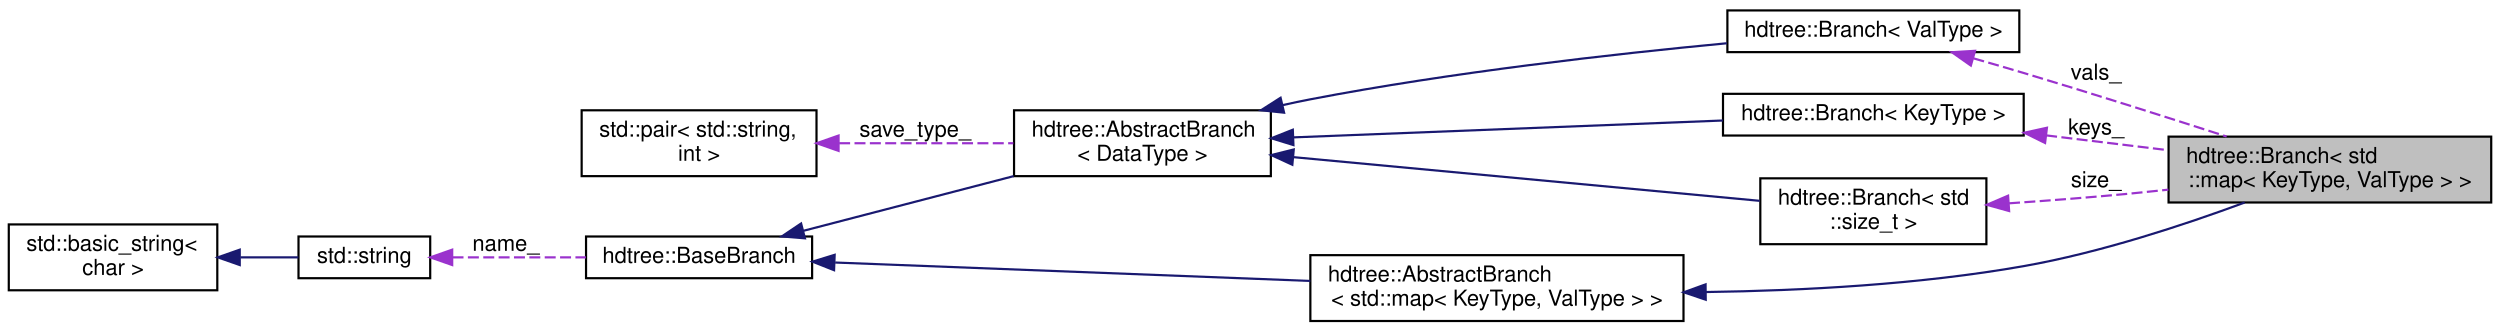
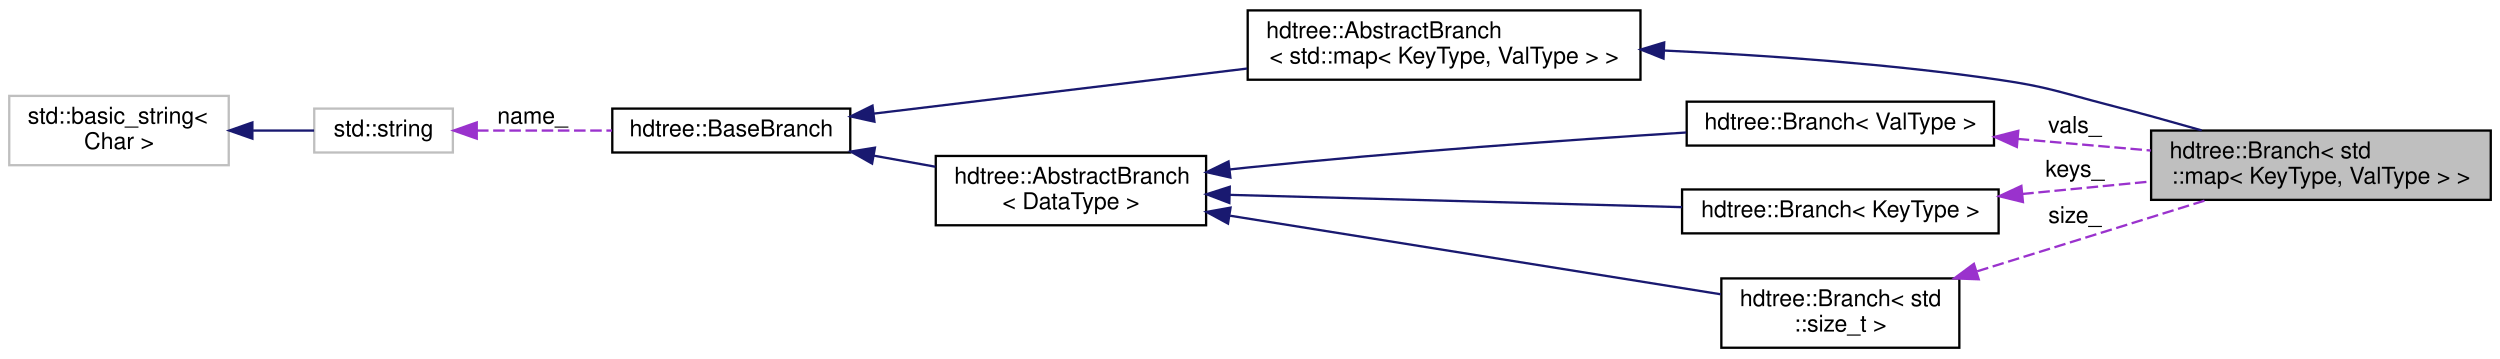
- <svg xmlns="http://www.w3.org/2000/svg" xmlns:xlink="http://www.w3.org/1999/xlink" width="1139pt" height="151pt" viewBox="0.00 0.00 1139.00 150.50">
-   <g id="graph0" class="graph" transform="scale(1 1) rotate(0) translate(4 146.5)">
+ <svg xmlns="http://www.w3.org/2000/svg" xmlns:xlink="http://www.w3.org/1999/xlink" width="1082pt" height="155pt" viewBox="0.00 0.00 1082.00 155.00">
+   <g id="graph0" class="graph" transform="scale(1 1) rotate(0) translate(4 151)">
    <g id="node1" class="node">
      <g id="a_node1">
        <a xlink:title="Our wrapper around std::map.">
-           <polygon fill="#bfbfbf" stroke="black" points="984,-54.5 984,-84.5 1131,-84.5 1131,-54.5 984,-54.5" />
-           <text text-anchor="start" x="992" y="-72.5" font-family="Helvetica,sans-Serif" font-size="10.00">hdtree::Branch&lt; std</text>
-           <text text-anchor="middle" x="1057.5" y="-61.5" font-family="Helvetica,sans-Serif" font-size="10.00">::map&lt; KeyType, ValType &gt; &gt;</text>
+           <polygon fill="#bfbfbf" stroke="black" points="927,-64.5 927,-94.5 1074,-94.5 1074,-64.5 927,-64.5" />
+           <text text-anchor="start" x="935" y="-82.5" font-family="Helvetica,sans-Serif" font-size="10.00">hdtree::Branch&lt; std</text>
+           <text text-anchor="middle" x="1000.5" y="-71.5" font-family="Helvetica,sans-Serif" font-size="10.00">::map&lt; KeyType, ValType &gt; &gt;</text>
        </a>
      </g>
    </g>
    <g id="node2" class="node">
      <g id="a_node2">
        <a xlink:href="classhdtree_1_1AbstractBranch.html" target="_top" xlink:title=" ">
-           <polygon fill="none" stroke="black" points="593,-0.5 593,-30.5 763,-30.5 763,-0.5 593,-0.5" />
-           <text text-anchor="start" x="601" y="-18.5" font-family="Helvetica,sans-Serif" font-size="10.00">hdtree::AbstractBranch</text>
-           <text text-anchor="middle" x="678" y="-7.5" font-family="Helvetica,sans-Serif" font-size="10.00">&lt; std::map&lt; KeyType, ValType &gt; &gt;</text>
+           <polygon fill="none" stroke="black" points="536,-116.5 536,-146.5 706,-146.5 706,-116.5 536,-116.5" />
+           <text text-anchor="start" x="544" y="-134.5" font-family="Helvetica,sans-Serif" font-size="10.00">hdtree::AbstractBranch</text>
+           <text text-anchor="middle" x="621" y="-123.5" font-family="Helvetica,sans-Serif" font-size="10.00">&lt; std::map&lt; KeyType, ValType &gt; &gt;</text>
        </a>
      </g>
    </g>
    <g id="edge1" class="edge">
-       <path fill="none" stroke="midnightblue" d="M773.26,-13.7C817.5,-14.31 870.76,-17.16 918,-25.5 952.91,-31.66 991.22,-44.31 1018.68,-54.48" />
-       <polygon fill="midnightblue" stroke="midnightblue" points="773.13,-10.19 763.1,-13.59 773.06,-17.19 773.13,-10.19" />
+       <path fill="none" stroke="midnightblue" d="M716.27,-129.12C760.4,-127.1 813.57,-123.38 861,-116.5 882.66,-113.36 887.81,-110.97 909,-105.5 921.98,-102.15 935.93,-98.28 948.9,-94.56" />
+       <polygon fill="midnightblue" stroke="midnightblue" points="715.97,-125.63 706.13,-129.56 716.27,-132.62 715.97,-125.63" />
    </g>
    <g id="node3" class="node">
      <g id="a_node3">
        <a xlink:href="classhdtree_1_1BaseBranch.html" target="_top" xlink:title="Empty data base allowing recursion.">
-           <polygon fill="none" stroke="black" points="263,-20 263,-39 366,-39 366,-20 263,-20" />
-           <text text-anchor="middle" x="314.5" y="-27" font-family="Helvetica,sans-Serif" font-size="10.00">hdtree::BaseBranch</text>
+           <polygon fill="none" stroke="black" points="261,-85 261,-104 364,-104 364,-85 261,-85" />
+           <text text-anchor="middle" x="312.5" y="-92" font-family="Helvetica,sans-Serif" font-size="10.00">hdtree::BaseBranch</text>
        </a>
      </g>
    </g>
    <g id="edge2" class="edge">
-       <path fill="none" stroke="midnightblue" d="M376.5,-27.14C435.92,-24.84 526.74,-21.32 592.98,-18.75" />
-       <polygon fill="midnightblue" stroke="midnightblue" points="376,-23.65 366.15,-27.54 376.27,-30.65 376,-23.65" />
+       <path fill="none" stroke="midnightblue" d="M374.27,-101.84C420.47,-107.41 484.58,-115.15 535.73,-121.33" />
+       <polygon fill="midnightblue" stroke="midnightblue" points="374.46,-98.33 364.11,-100.61 373.62,-105.28 374.46,-98.33" />
    </g>
    <g id="node7" class="node">
      <g id="a_node7">
        <a xlink:href="classhdtree_1_1AbstractBranch.html" target="_top" xlink:title="Type-specific base class to hold common data methods.">
-           <polygon fill="none" stroke="black" points="458,-66.5 458,-96.5 575,-96.5 575,-66.5 458,-66.5" />
-           <text text-anchor="start" x="466" y="-84.5" font-family="Helvetica,sans-Serif" font-size="10.00">hdtree::AbstractBranch</text>
-           <text text-anchor="middle" x="516.5" y="-73.5" font-family="Helvetica,sans-Serif" font-size="10.00">&lt; DataType &gt;</text>
+           <polygon fill="none" stroke="black" points="401,-53.5 401,-83.5 518,-83.5 518,-53.5 401,-53.5" />
+           <text text-anchor="start" x="409" y="-71.5" font-family="Helvetica,sans-Serif" font-size="10.00">hdtree::AbstractBranch</text>
+           <text text-anchor="middle" x="459.5" y="-60.5" font-family="Helvetica,sans-Serif" font-size="10.00">&lt; DataType &gt;</text>
        </a>
      </g>
    </g>
    <g id="edge7" class="edge">
-       <path fill="none" stroke="midnightblue" d="M361.93,-41.57C390.51,-49 427.39,-58.59 457.84,-66.51" />
-       <polygon fill="midnightblue" stroke="midnightblue" points="362.74,-38.17 352.18,-39.04 360.98,-44.94 362.74,-38.17" />
+       <path fill="none" stroke="midnightblue" d="M374.09,-83.64C382.96,-82.05 392.07,-80.41 400.87,-78.83" />
+       <polygon fill="midnightblue" stroke="midnightblue" points="373.44,-80.2 364.21,-85.41 374.67,-87.09 373.44,-80.2" />
    </g>
    <g id="node4" class="node">
      <g id="a_node4">
-         <a target="_parent" xlink:href="http://en.cppreference.com/w/cpp/string/basic_string.html" xlink:title=" ">
-           <polygon fill="none" stroke="black" points="132,-20 132,-39 192,-39 192,-20 132,-20" />
-           <text text-anchor="middle" x="162" y="-27" font-family="Helvetica,sans-Serif" font-size="10.00">std::string</text>
+         <a xlink:title=" ">
+           <polygon fill="none" stroke="#bfbfbf" points="132,-85 132,-104 192,-104 192,-85 132,-85" />
+           <text text-anchor="middle" x="162" y="-92" font-family="Helvetica,sans-Serif" font-size="10.00">std::string</text>
        </a>
      </g>
    </g>
    <g id="edge3" class="edge">
-       <path fill="none" stroke="#9a32cd" stroke-dasharray="5,2" d="M202.17,-29.5C220.72,-29.5 243.11,-29.5 262.93,-29.5" />
-       <polygon fill="#9a32cd" stroke="#9a32cd" points="202.02,-26 192.02,-29.5 202.02,-33 202.02,-26" />
-       <text text-anchor="middle" x="226.5" y="-32.5" font-family="Helvetica,sans-Serif" font-size="10.00"> name_</text>
+       <path fill="none" stroke="#9a32cd" stroke-dasharray="5,2" d="M202.44,-94.5C220.36,-94.5 241.77,-94.5 260.86,-94.5" />
+       <polygon fill="#9a32cd" stroke="#9a32cd" points="202.34,-91 192.34,-94.5 202.34,-98 202.34,-91" />
+       <text text-anchor="middle" x="226.5" y="-97.5" font-family="Helvetica,sans-Serif" font-size="10.00"> name_</text>
    </g>
    <g id="node5" class="node">
      <g id="a_node5">
-         <a target="_parent" xlink:href="http://en.cppreference.com/w/cpp/string/basic_string.html" xlink:title=" ">
-           <polygon fill="none" stroke="black" points="0,-14.5 0,-44.5 95,-44.5 95,-14.5 0,-14.5" />
-           <text text-anchor="start" x="8" y="-32.5" font-family="Helvetica,sans-Serif" font-size="10.00">std::basic_string&lt;</text>
-           <text text-anchor="middle" x="47.5" y="-21.5" font-family="Helvetica,sans-Serif" font-size="10.00"> char &gt;</text>
+         <a xlink:title=" ">
+           <polygon fill="none" stroke="#bfbfbf" points="0,-79.5 0,-109.5 95,-109.5 95,-79.5 0,-79.5" />
+           <text text-anchor="start" x="8" y="-97.5" font-family="Helvetica,sans-Serif" font-size="10.00">std::basic_string&lt;</text>
+           <text text-anchor="middle" x="47.5" y="-86.5" font-family="Helvetica,sans-Serif" font-size="10.00"> Char &gt;</text>
        </a>
      </g>
    </g>
    <g id="edge4" class="edge">
-       <path fill="none" stroke="midnightblue" d="M105.53,-29.5C114.68,-29.5 123.8,-29.5 131.93,-29.5" />
-       <polygon fill="midnightblue" stroke="midnightblue" points="105.23,-26 95.23,-29.5 105.23,-33 105.23,-26" />
+       <path fill="none" stroke="midnightblue" d="M105.53,-94.5C114.68,-94.5 123.8,-94.5 131.93,-94.5" />
+       <polygon fill="midnightblue" stroke="midnightblue" points="105.23,-91 95.23,-94.5 105.23,-98 105.23,-91" />
    </g>
    <g id="node6" class="node">
      <g id="a_node6">
        <a xlink:href="classhdtree_1_1Branch.html" target="_top" xlink:title=" ">
-           <polygon fill="none" stroke="black" points="783,-123 783,-142 916,-142 916,-123 783,-123" />
-           <text text-anchor="middle" x="849.5" y="-130" font-family="Helvetica,sans-Serif" font-size="10.00">hdtree::Branch&lt; ValType &gt;</text>
+           <polygon fill="none" stroke="black" points="726,-88 726,-107 859,-107 859,-88 726,-88" />
+           <text text-anchor="middle" x="792.5" y="-95" font-family="Helvetica,sans-Serif" font-size="10.00">hdtree::Branch&lt; ValType &gt;</text>
        </a>
      </g>
    </g>
    <g id="edge5" class="edge">
-       <path fill="none" stroke="#9a32cd" stroke-dasharray="5,2" d="M895.12,-120.17C902.77,-117.99 910.62,-115.71 918,-113.5 948.94,-104.23 983.56,-93.23 1010.45,-84.55" />
-       <polygon fill="#9a32cd" stroke="#9a32cd" points="893.92,-116.87 885.25,-122.96 895.83,-123.6 893.92,-116.87" />
-       <text text-anchor="middle" x="951" y="-110.5" font-family="Helvetica,sans-Serif" font-size="10.00"> vals_</text>
+       <path fill="none" stroke="#9a32cd" stroke-dasharray="5,2" d="M869.25,-90.88C888.08,-89.24 908.21,-87.48 926.88,-85.85" />
+       <polygon fill="#9a32cd" stroke="#9a32cd" points="868.9,-87.4 859.25,-91.76 869.51,-94.37 868.9,-87.4" />
+       <text text-anchor="middle" x="894" y="-93.5" font-family="Helvetica,sans-Serif" font-size="10.00"> vals_</text>
    </g>
    <g id="edge6" class="edge">
-       <path fill="none" stroke="midnightblue" d="M580.41,-98.86C584.65,-99.82 588.88,-100.71 593,-101.5 656.96,-113.79 730.91,-122.13 782.74,-127.04" />
-       <polygon fill="midnightblue" stroke="midnightblue" points="581.03,-95.41 570.5,-96.52 579.43,-102.22 581.03,-95.41" />
+       <path fill="none" stroke="midnightblue" d="M528.29,-77.67C530.89,-77.96 533.47,-78.24 536,-78.5 600.38,-85.15 674.11,-90.38 725.77,-93.65" />
+       <polygon fill="midnightblue" stroke="midnightblue" points="528.51,-74.17 518.17,-76.49 527.7,-81.12 528.51,-74.17" />
+     </g>
+     <g id="node8" class="node">
+       <g id="a_node8">
+         <a xlink:href="classhdtree_1_1Branch.html" target="_top" xlink:title=" ">
+           <polygon fill="none" stroke="black" points="724,-50 724,-69 861,-69 861,-50 724,-50" />
+           <text text-anchor="middle" x="792.5" y="-57" font-family="Helvetica,sans-Serif" font-size="10.00">hdtree::Branch&lt; KeyType &gt;</text>
+         </a>
+       </g>
+     </g>
+     <g id="edge9" class="edge">
+       <path fill="none" stroke="midnightblue" d="M528.18,-66.66C585.35,-65.11 666.82,-62.89 723.95,-61.34" />
+       <polygon fill="midnightblue" stroke="midnightblue" points="528.06,-63.16 518.16,-66.93 528.25,-70.16 528.06,-63.16" />
    </g>
    <g id="node9" class="node">
      <g id="a_node9">
        <a xlink:href="classhdtree_1_1Branch.html" target="_top" xlink:title=" ">
-           <polygon fill="none" stroke="black" points="781,-85 781,-104 918,-104 918,-85 781,-85" />
-           <text text-anchor="middle" x="849.5" y="-92" font-family="Helvetica,sans-Serif" font-size="10.00">hdtree::Branch&lt; KeyType &gt;</text>
+           <polygon fill="none" stroke="black" points="741,-0.5 741,-30.5 844,-30.5 844,-0.5 741,-0.5" />
+           <text text-anchor="start" x="749" y="-18.5" font-family="Helvetica,sans-Serif" font-size="10.00">hdtree::Branch&lt; std</text>
+           <text text-anchor="middle" x="792.5" y="-7.5" font-family="Helvetica,sans-Serif" font-size="10.00">::size_t &gt;</text>
        </a>
      </g>
    </g>
-     <g id="edge10" class="edge">
-       <path fill="none" stroke="midnightblue" d="M585.18,-84.16C642.35,-86.4 723.82,-89.6 780.95,-91.85" />
-       <polygon fill="midnightblue" stroke="midnightblue" points="585.29,-80.66 575.16,-83.76 585.01,-87.65 585.29,-80.66" />
-     </g>
-     <g id="node10" class="node">
-       <g id="a_node10">
-         <a xlink:href="classhdtree_1_1Branch.html" target="_top" xlink:title=" ">
-           <polygon fill="none" stroke="black" points="798,-35.5 798,-65.5 901,-65.5 901,-35.5 798,-35.5" />
-           <text text-anchor="start" x="806" y="-53.5" font-family="Helvetica,sans-Serif" font-size="10.00">hdtree::Branch&lt; std</text>
-           <text text-anchor="middle" x="849.5" y="-42.5" font-family="Helvetica,sans-Serif" font-size="10.00">::size_t &gt;</text>
-         </a>
-       </g>
-     </g>
-     <g id="edge12" class="edge">
-       <path fill="none" stroke="midnightblue" d="M585.4,-75.14C648.44,-69.24 740.88,-60.58 797.74,-55.25" />
-       <polygon fill="midnightblue" stroke="midnightblue" points="584.79,-71.68 575.16,-76.1 585.44,-78.65 584.79,-71.68" />
-     </g>
-     <g id="node8" class="node">
-       <g id="a_node8">
-         <a target="_parent" xlink:href="http://en.cppreference.com/w/cpp/utility/pair.html" xlink:title=" ">
-           <polygon fill="none" stroke="black" points="261,-66.5 261,-96.5 368,-96.5 368,-66.5 261,-66.5" />
-           <text text-anchor="start" x="269" y="-84.5" font-family="Helvetica,sans-Serif" font-size="10.00">std::pair&lt; std::string,</text>
-           <text text-anchor="middle" x="314.5" y="-73.5" font-family="Helvetica,sans-Serif" font-size="10.00"> int &gt;</text>
-         </a>
-       </g>
+     <g id="edge11" class="edge">
+       <path fill="none" stroke="midnightblue" d="M528.4,-57.63C591.44,-47.53 683.88,-32.73 740.74,-23.63" />
+       <polygon fill="midnightblue" stroke="midnightblue" points="527.48,-54.23 518.16,-59.27 528.58,-61.14 527.48,-54.23" />
    </g>
    <g id="edge8" class="edge">
-       <path fill="none" stroke="#9a32cd" stroke-dasharray="5,2" d="M378.31,-81.5C403.7,-81.5 432.82,-81.5 457.68,-81.5" />
-       <polygon fill="#9a32cd" stroke="#9a32cd" points="378.05,-78 368.05,-81.5 378.05,-85 378.05,-78" />
-       <text text-anchor="middle" x="413" y="-84.5" font-family="Helvetica,sans-Serif" font-size="10.00"> save_type_</text>
+       <path fill="none" stroke="#9a32cd" stroke-dasharray="5,2" d="M871.22,-67.05C889.44,-68.81 908.77,-70.69 926.76,-72.44" />
+       <polygon fill="#9a32cd" stroke="#9a32cd" points="871.53,-63.56 861.24,-66.08 870.85,-70.53 871.53,-63.56" />
+       <text text-anchor="middle" x="894" y="-74.5" font-family="Helvetica,sans-Serif" font-size="10.00"> keys_</text>
    </g>
-     <g id="edge9" class="edge">
-       <path fill="none" stroke="#9a32cd" stroke-dasharray="5,2" d="M928.22,-85.07C946.44,-82.86 965.77,-80.51 983.76,-78.33" />
-       <polygon fill="#9a32cd" stroke="#9a32cd" points="927.74,-81.6 918.24,-86.28 928.59,-88.55 927.74,-81.6" />
-       <text text-anchor="middle" x="951" y="-85.5" font-family="Helvetica,sans-Serif" font-size="10.00"> keys_</text>
-     </g>
-     <g id="edge11" class="edge">
-       <path fill="none" stroke="#9a32cd" stroke-dasharray="5,2" d="M911.32,-54.12C928.98,-55.33 948.27,-56.81 966,-58.5 971.83,-59.06 977.86,-59.68 983.92,-60.34" />
-       <polygon fill="#9a32cd" stroke="#9a32cd" points="911.36,-50.61 901.15,-53.44 910.89,-57.6 911.36,-50.61" />
-       <text text-anchor="middle" x="951" y="-61.5" font-family="Helvetica,sans-Serif" font-size="10.00"> size_</text>
+     <g id="edge10" class="edge">
+       <path fill="none" stroke="#9a32cd" stroke-dasharray="5,2" d="M851.73,-33.59C883.13,-43.35 921.41,-55.24 951.15,-64.48" />
+       <polygon fill="#9a32cd" stroke="#9a32cd" points="852.39,-30.13 841.8,-30.51 850.31,-36.81 852.39,-30.13" />
+       <text text-anchor="middle" x="894" y="-54.5" font-family="Helvetica,sans-Serif" font-size="10.00"> size_</text>
    </g>
  </g>
</svg>
